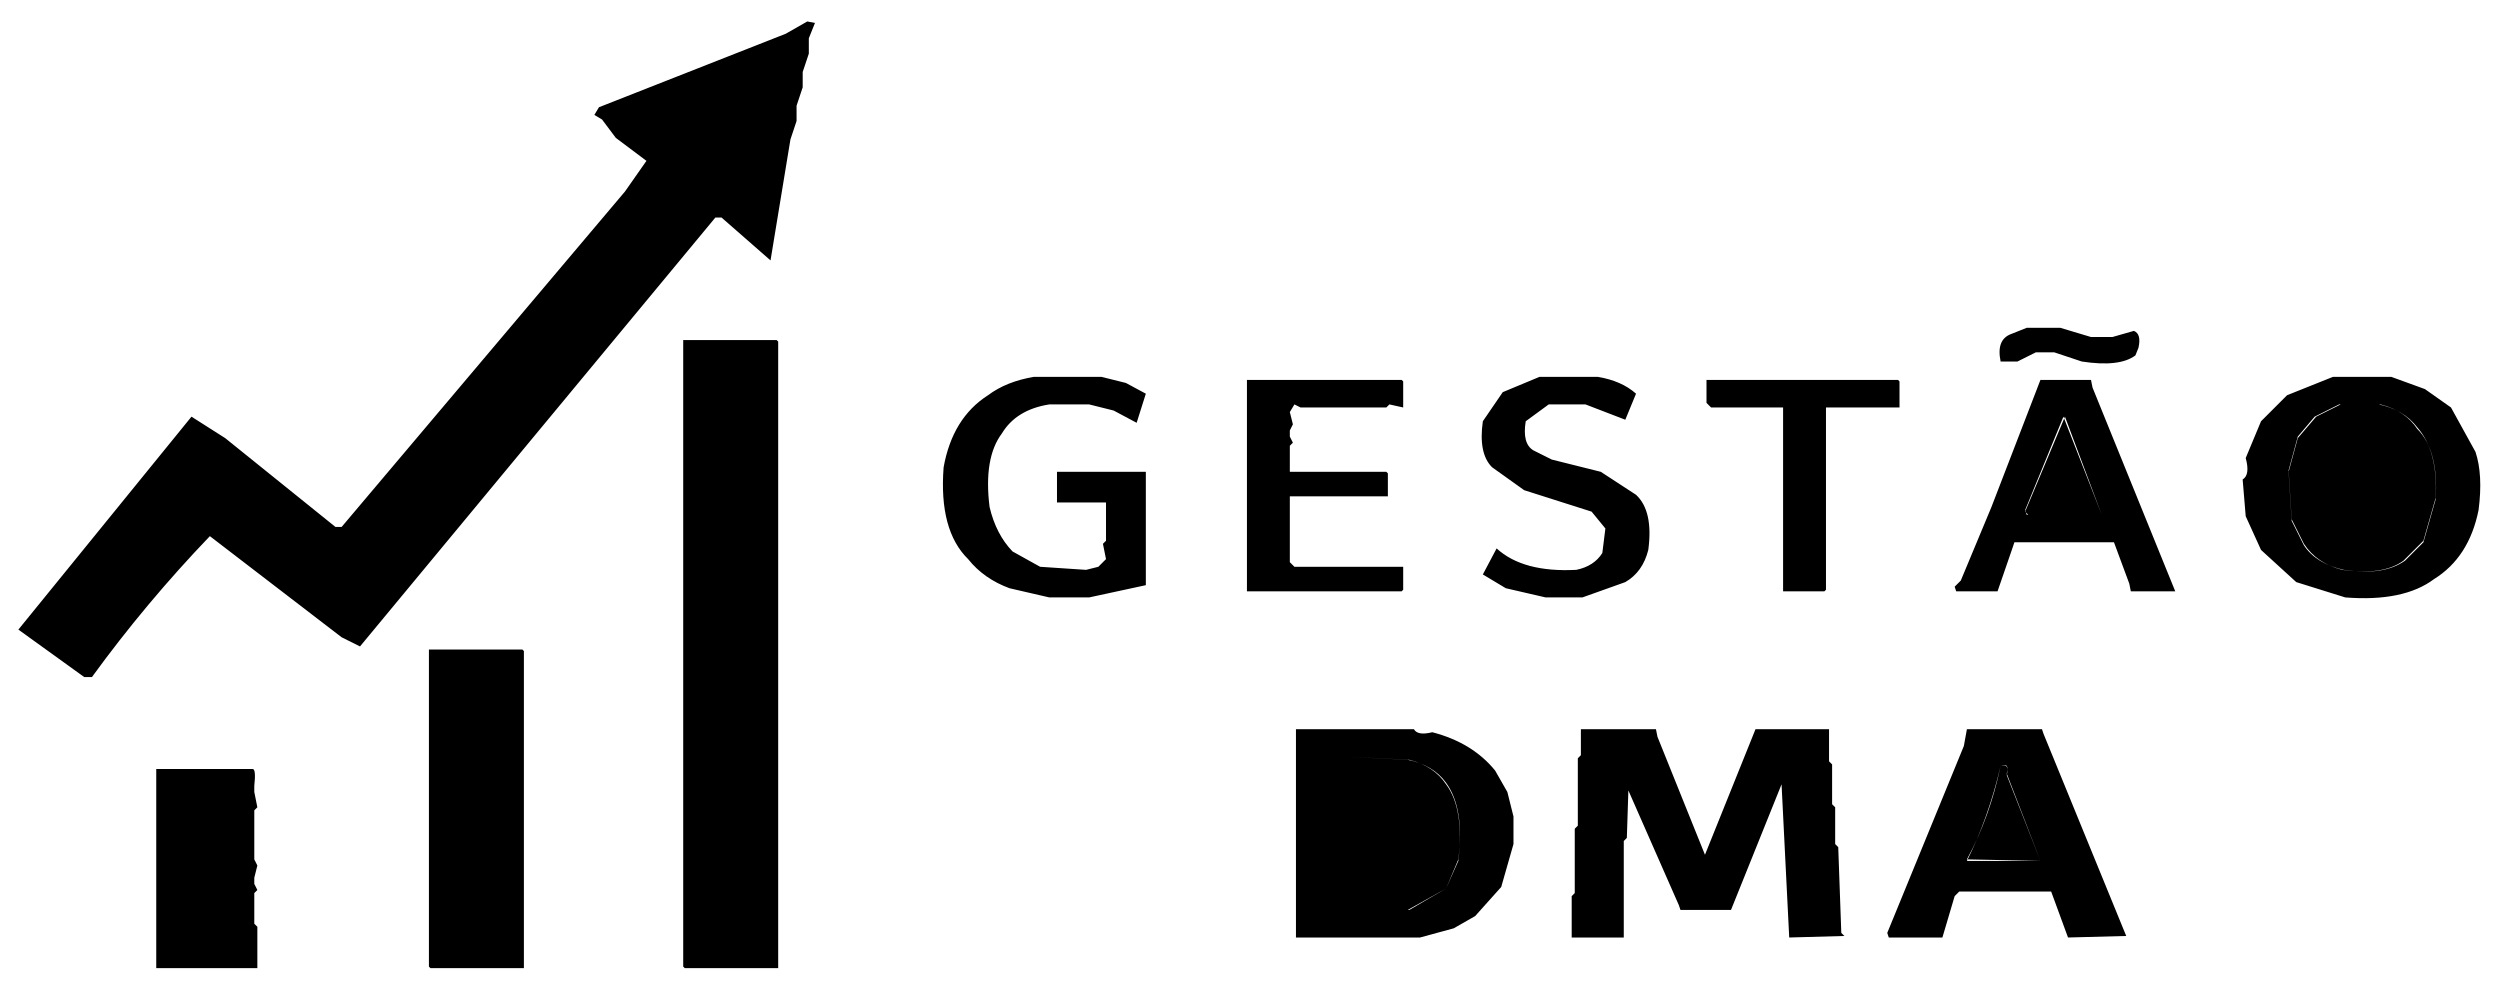
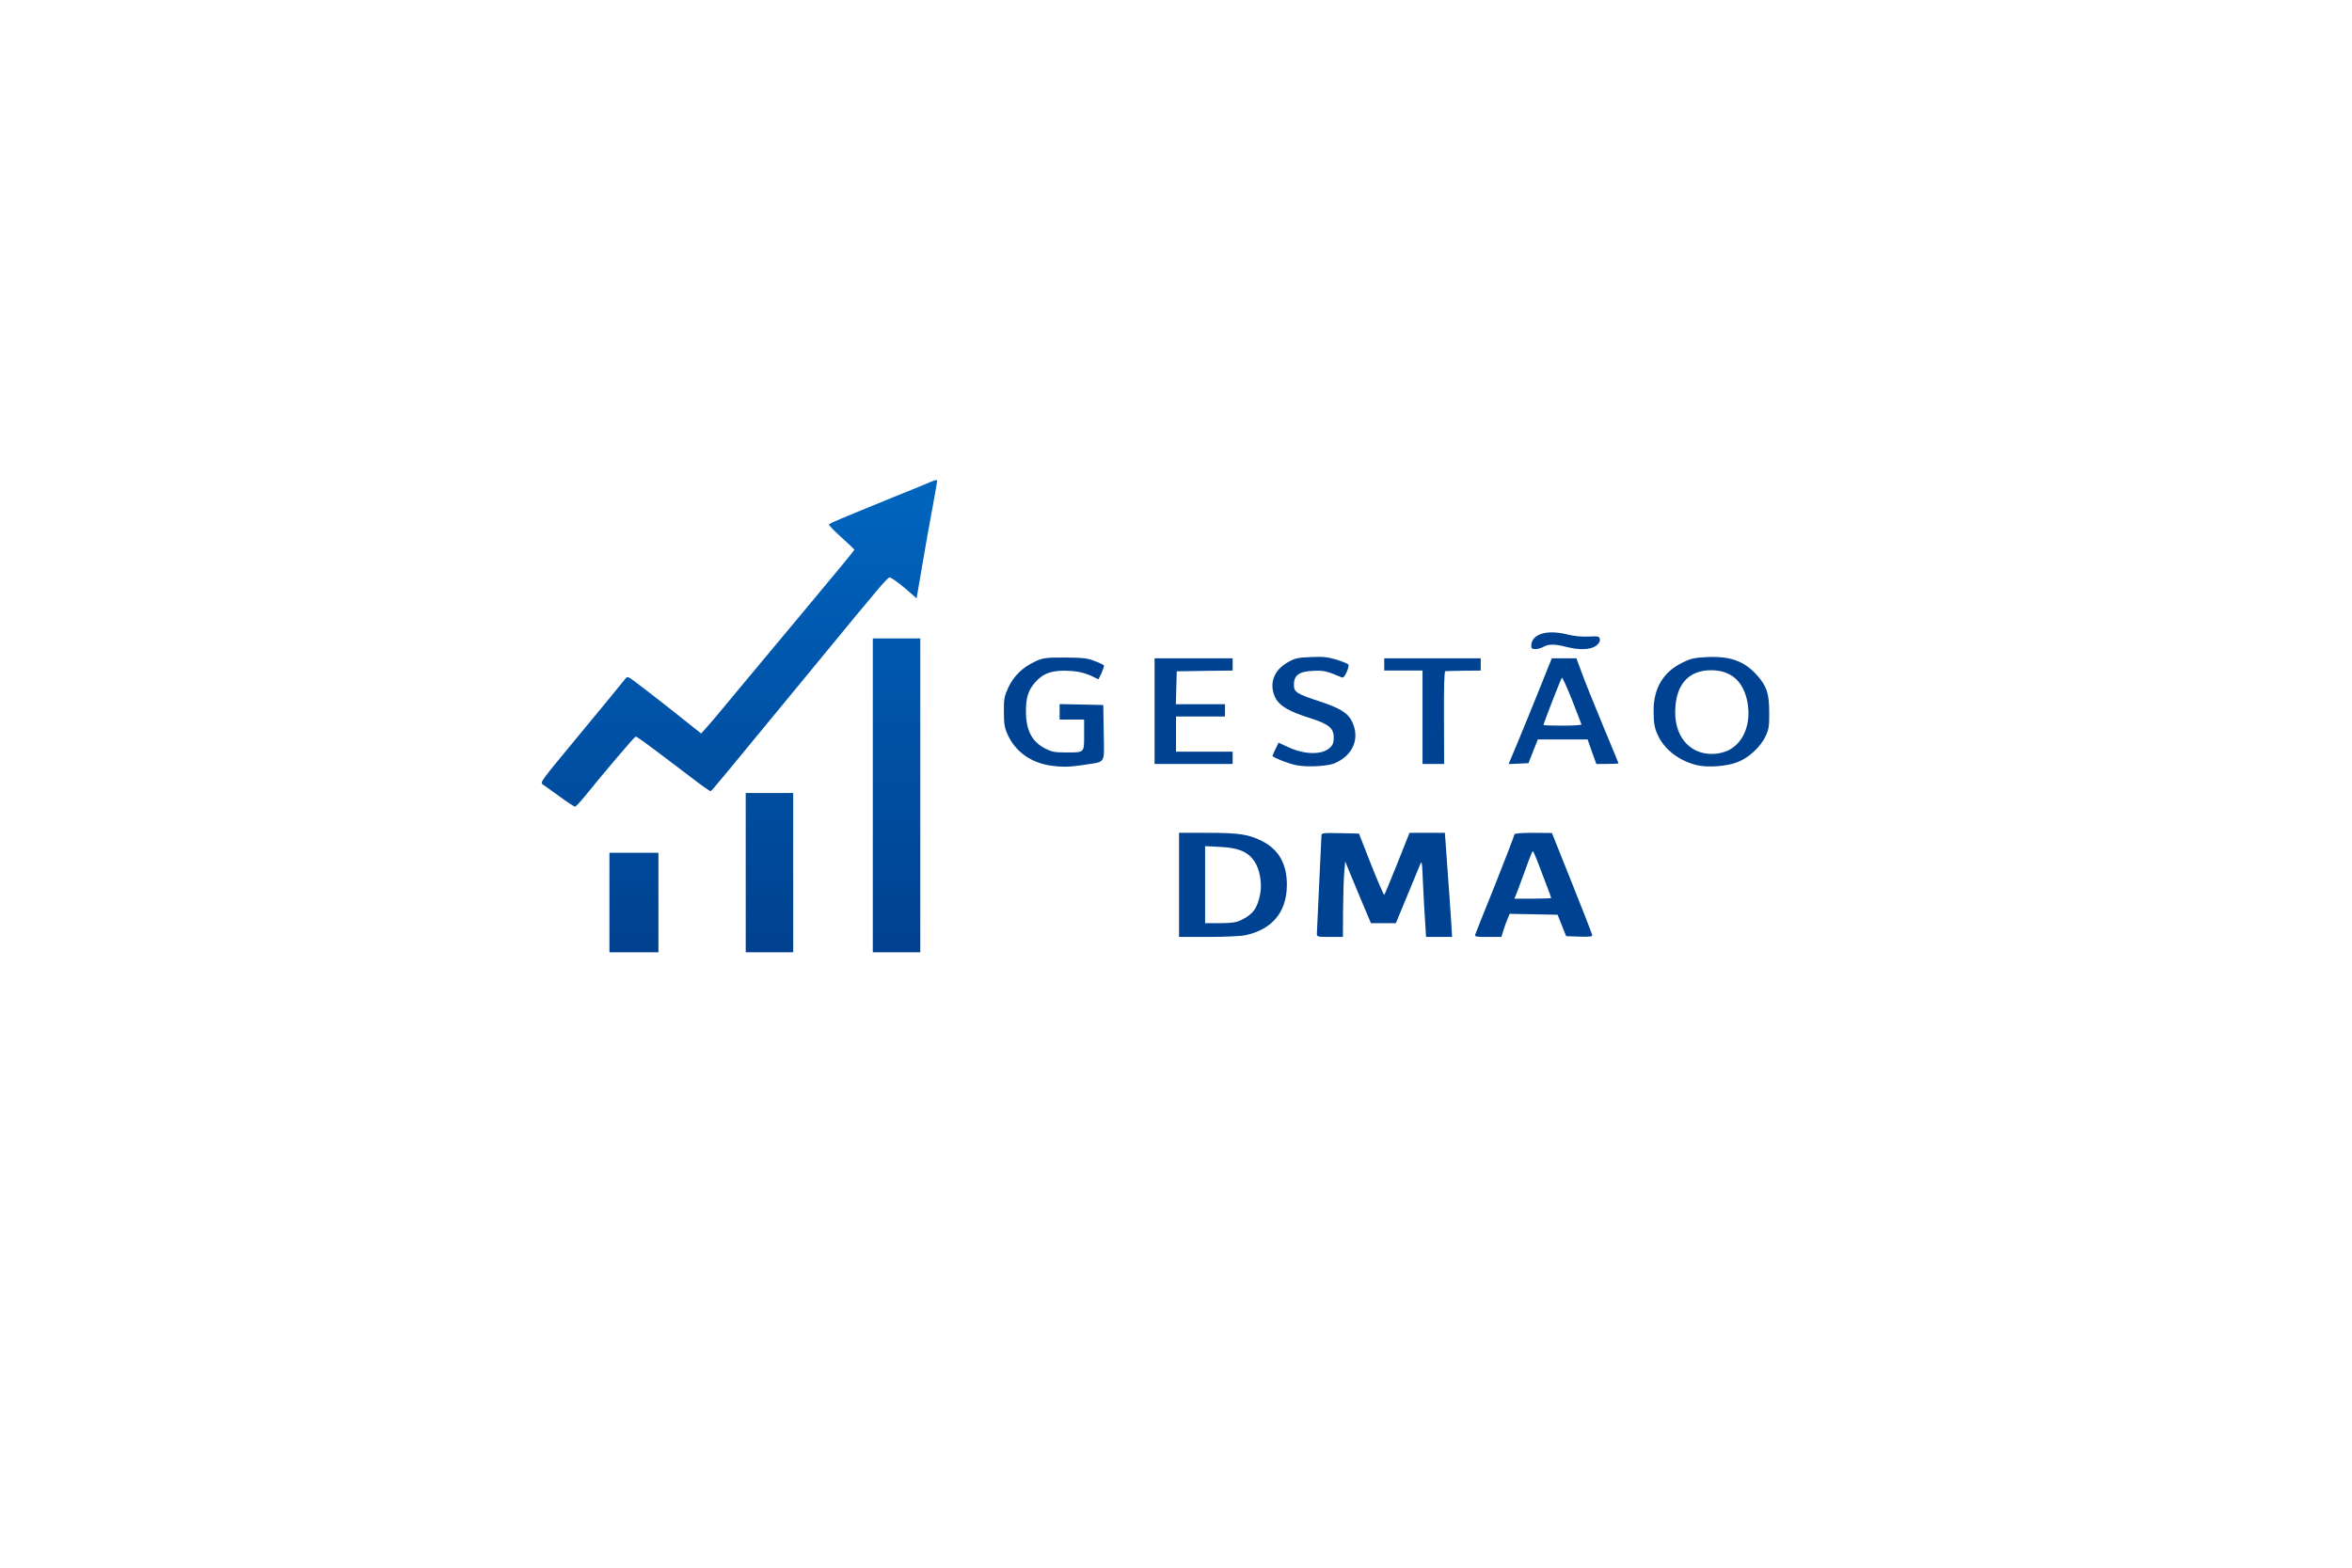
- <svg xmlns="http://www.w3.org/2000/svg" viewBox="0 0 816 322" role="img" aria-label="Gestão DMA" fill="currentColor">
-   <path fill-rule="evenodd" clip-rule="evenodd" d="M 263.5 7 L 266 7.5 L 264 12.5 L 264 17.5 L 262 23.5 L 262 28.5 L 260 34.5 L 260 39.5 L 258 45.5 L 251.5 85 L 235.5 71 L 233.5 71 L 117.5 211 L 111.5 208 L 68.5 175 Q 47.6 196.8 30 221 L 27.5 221 L 6 205.5 L 62.5 136 L 73.5 143 L 109.5 172 L 111.5 172 L 204 62.5 L 211 52.5 L 201 45 L 196.5 39 L 194 37.5 L 195.5 35 L 256.5 11 L 263.5 7 Z M 661.5 107 L 672.5 107 L 682.5 110 L 689.5 110 L 696.5 108 Q 699 109 698 113.5 L 697 116 Q 691.8 119.9 679.5 118 L 670.5 115 L 664.5 115 L 658.5 118 L 653 118 Q 651.5 110.8 656.5 109 L 661.5 107 Z M 223 111 L 253.5 111 L 254 111.5 L 254 316 L 223.5 316 L 223 315.5 L 223 111 Z M 337.5 123 L 359.5 123 L 367.5 125 L 374 128.5 L 371 138 L 363.5 134 L 355.5 132 L 342.5 132 Q 331.7 133.7 327 141.5 Q 321 149.5 323 165.5 Q 325.1 174.4 330.5 180 L 339.5 185 L 354.5 186 L 358.5 185 L 361 182.5 L 360 177.5 L 361 176.5 L 361 164 L 345 164 L 345 154 L 374 154 L 374 191 L 355.5 195 L 342.5 195 L 329.5 192 Q 321.1 188.9 316 182.5 Q 306.4 173.1 308 152.5 Q 310.9 136.4 322.5 129 Q 328.5 124.5 337.5 123 Z M 502.5 123 L 521.5 123 Q 529.3 124.3 534 128.5 L 530.5 137 L 517.5 132 L 505.5 132 L 498 137.5 Q 496.8 144.8 500.5 147 L 506.5 150 L 522.5 154 L 534 161.5 Q 539.7 166.8 538 179.5 Q 536.2 186.7 530.5 190 L 516.5 195 L 504.5 195 L 491.5 192 L 484 187.5 L 488.5 179 Q 497.1 186.9 514.5 186 Q 520.3 184.8 523 180.5 L 524 172.5 L 519.5 167 L 497.5 160 L 487 152.5 Q 482.5 148 484 137.5 L 490.5 128 L 502.5 123 Z M 761.5 123 L 780.5 123 L 791.5 127 L 800 133 L 808 147.5 Q 810.5 155 809 166.5 Q 805.9 181.9 794.5 189 Q 784.5 196.5 765.5 195 L 749.5 190 L 738 179.5 L 733 168.5 L 732 156.5 Q 734.5 155 733 149.5 L 738 137.5 L 746.5 129 L 761.5 123 Z M 764 132 L 756 136 L 750 143 L 747 154 L 748 170 L 752 178 Q 756 184 765 186 Q 778 188 785 183 L 791 177 L 795 163 Q 796 147 789 140 Q 785 134 777 132 L 764 132 Z M 407 124 L 457.5 124 L 458 124.5 L 458 133 L 453.5 132 L 452.5 133 L 424.5 133 L 422.5 132 L 421 134.5 L 422 138.5 L 421 140.5 L 421 142.5 L 422 144.5 L 421 145.5 L 421 154 L 452.5 154 L 453 154.5 L 453 162 L 421 162 L 421 183.5 L 422.5 185 L 458 185 L 458 192.5 L 457.5 193 L 407 193 L 407 124 Z M 557 124 L 619.5 124 L 620 124.5 L 620 133 L 596 133 L 596 192.5 L 595.5 193 L 582 193 L 582 133 L 558.5 133 L 557 131.5 L 557 124 Z M 666 124 L 682.5 124 L 683 126.5 L 710 193 L 695.5 193 L 695 190.5 L 690 177 L 657.5 177 L 657 178.5 L 652 193 L 638.5 193 L 638 191.5 L 640 189.5 L 650 165.5 L 666 124 Z M 674 136 L 661 167 L 662 168 L 686 168 L 674 136 Z M 140 212 L 170.5 212 L 171 212.5 L 171 316 L 140.5 316 L 140 315.5 L 140 212 Z M 423 238 L 461.5 238 Q 462.7 240.2 467.5 239 Q 480.6 242.4 488 251.5 L 492 258.5 L 494 266.5 L 494 275.5 L 490 289.5 L 481.5 299 L 474.5 303 L 463.5 306 L 423 306 L 423 238 Z M 440 247 L 440 297 L 460 297 L 472 290 L 476 281 Q 478 264 472 256 Q 468 250 460 248 L 440 247 Z M 516 238 L 540.5 238 L 541 240.5 L 556.5 279 L 573 238 L 597 238 L 597 248.5 L 598 249.5 L 598 262.5 L 599 263.5 L 599 275.5 L 600 276.5 L 601 304.5 L 602 305.5 L 584 306 L 581.5 256 L 565 297 L 548.5 297 L 548 295.5 L 531.5 258 L 531 273.5 L 530 274.5 L 530 306 L 513 306 L 513 292.5 L 514 291.5 L 514 270.5 L 515 269.5 L 515 247.5 L 516 246.5 L 516 238 Z M 642 238 L 666.5 238 L 667 239.5 L 694 305.5 L 675 306 L 669.5 291 L 639.5 291 L 638 292.5 L 634 306 L 616.5 306 L 616 304.5 L 641 243.5 L 642 238 Z M 653 250 Q 649 267 642 281 L 666 281 L 655 253 Q 656 249 653 250 Z M 51 251 L 82.5 251 Q 83.6 251.1 83 256.5 L 83 258.5 L 84 263.5 L 83 264.5 L 83 278.5 L 83 280.5 L 84 282.5 L 83 286.5 L 83 288.5 L 84 290.5 L 83 291.5 L 83 301.5 L 84 302.5 L 84 316 L 51 316 L 51 251 Z M 763.5 132 L 776.5 132 Q 784.7 133.8 789 139.5 Q 795.8 147.2 795 162.5 L 791 176.5 L 784.5 183 Q 777.9 187.9 764.5 186 Q 756.2 183.9 752 177.5 L 748 169.5 L 747 153.5 L 750 142.5 L 755.5 136 L 763.5 132 Z M 673.5 136 L 686 168 L 661.5 168 L 661 166.5 L 673.5 136 Z M 440 247 L 459.5 248 Q 467.8 249.7 472 255.5 Q 478.1 263.9 476 280.5 L 472 290 L 459.5 297 L 440 297 L 440 247 Z M 653 250 Q 656 248.8 655 252.5 L 666 281 L 642 280.5 Q 649.5 266.7 653 250 Z" />
+ <svg xmlns="http://www.w3.org/2000/svg" viewBox="0 0 1536 1024" role="img" aria-label="Gestão DMA">
+   <defs>
+     <linearGradient id="gdma-blue" x1="0" y1="312" x2="0" y2="623" gradientUnits="userSpaceOnUse">
+       <stop offset="0" stop-color="#0065BF" />
+       <stop offset="1" stop-color="#00418F" />
+     </linearGradient>
+   </defs>
+   <path fill="url(#gdma-blue)" fill-rule="evenodd" d="M398 589.5L398 557L414 557L430 557L430 589.5L430 622L414 622L398 622L398 589.5ZM487 570L487 518L502.5 518L518 518L518 570L518 622L502.5 622L487 622L487 570ZM570 519.5L570 417L585.5 417L601 417L601 519.5L601 622L585.5 622L570 622L570 519.5ZM365.5 520.3C360.6 516.8 355.7 513.2 354.6 512.5C352.6 511 352.5 511.2 376.7 481.9C392.7 462.6 407.5 444.6 408.6 443.1C409.6 441.9 410.2 442 413.1 444.1C416.7 446.6 440.1 464.8 451.2 473.8L457.9 479.1L461.3 475.3C464.6 471.7 468.6 466.9 490.5 440.5C496 434 513.4 413.1 529.2 394.1C545.1 375.1 558 359.4 558 359.1C557.9 358.8 554.1 355.1 549.5 351C544.9 346.9 541.3 343.1 541.4 342.7C541.5 341.9 546.1 340 584 324.5C595.3 320 606.2 315.5 608.2 314.6C611.1 313.4 612 313.3 612 314.2C612 314.9 610.6 322.7 609 331.5C607.3 340.3 604.3 357.2 602.3 369.2L598.6 390.8L590.6 383.9C586.1 380.1 581.8 377.1 581 377.2C579.3 377.6 576.3 381 533.6 433C469.5 510.9 464.9 516.5 464.1 516.8C463.7 516.9 458 512.9 451.5 507.9C420.6 484.4 415.8 480.9 415 481.2C414.1 481.5 392.7 506.7 382.7 519.2C379.3 523.4 376.1 526.9 375.5 526.9C374.9 526.8 370.4 523.9 365.5 520.3Z" />
+   <path fill="#004292" fill-rule="evenodd" d="M770 578L770 544L788.3 544C809.1 544 815.3 544.9 824.2 549.4C835.2 554.9 840.6 564.6 840.4 578.5C840.2 595.9 830.7 607.2 813.2 610.9C810.3 611.5 799.4 612 789 612L770 612L770 578ZM860 609.8C860 608.5 860.7 594 861.5 577.5C862.3 561 863 546.7 863 545.7C863 544.1 864.1 544 875.2 544.2L887.5 544.5L895.4 564.7C899.8 575.8 903.7 584.7 904 584.5C904.3 584.3 908.1 575.1 912.5 564.1L920.5 544L932 544L943.6 544L945.3 567.8C946.3 580.8 947.3 596.1 947.7 601.8L948.3 612L939.8 612L931.3 612L930.7 602.2C930.3 596.9 929.7 585.5 929.3 577C928.7 562.4 928.6 561.7 927.3 565C926.5 566.9 922.6 576.3 918.7 585.8L911.6 603L903.5 603L895.3 603L889.3 588.8C886 580.9 882.2 571.8 880.9 568.6L878.5 562.6L877.9 569.6C877.5 573.4 877.2 584.5 877.1 594.2L877 612L868.5 612C860.3 612 860 611.9 860 609.8ZM963.5 610.2C963.8 609.3 969.7 594.5 976.6 577.4C983.4 560.2 989 545.7 989 545.1C989 544.4 992.9 544 1001.2 544L1013.5 544.1L1026.5 576.6C1033.7 594.5 1039.6 609.8 1039.8 610.6C1040.1 611.8 1038.6 612 1031.5 611.8L1022.8 611.5L1020 604.5L1017.2 597.5L1001.6 597.2L985.9 596.9L984.5 600.3C983.7 602.1 982.5 605.5 981.8 607.8L980.5 612L971.6 612C963.6 612 962.8 611.8 963.5 610.2ZM810.5 601C818.3 597.3 821.2 593.2 823 583.8C824.3 576.9 822.7 567.7 819.2 562.6C814.9 556.3 808.9 553.8 797 553.2L787 552.7L787 577.9L787 603L796.8 603C804.3 603 807.4 602.5 810.5 601ZM1013 586.5C1013 586.2 1011.5 582 1009.6 577.2C1007.8 572.4 1005.2 565.7 1003.9 562.2C1002.6 558.8 1001.3 556 1001 556C1000.7 556 998.8 560.6 996.8 566.3C994.8 571.9 992.2 578.9 991.1 581.8L989 587L1001 587C1007.6 587 1013 586.8 1013 586.5ZM685 499.9C672.8 497.8 663 490.7 658.2 480.1C656 475.3 655.6 473.1 655.6 465C655.5 456.6 655.9 454.8 658.4 449.3C661.8 441.8 667.8 435.9 675.8 432.2C681.1 429.7 682.4 429.5 695.5 429.5C707.7 429.6 710.2 429.9 715.2 431.9C718.4 433.1 721 434.4 721 434.8C721 436.3 717.6 444 717.1 443.7C710.4 440 705.6 438.6 698.4 438.2C687.4 437.6 681.4 439.6 676.2 445.5C671.5 450.8 670 455.5 670 464.7C670 476.8 673.8 484.3 682.3 488.8C686.8 491.1 688.7 491.5 696 491.5C708.4 491.5 708 491.9 708 480L708 470L700 470L692 470L692 465L692 459.9L706.2 460.2L720.5 460.5L720.8 478.6C721.1 499.5 722.4 497.3 708.6 499.5C698.6 501.1 693.2 501.2 685 499.9ZM847 499.9C842.2 499.1 831 494.7 831 493.7C831 493.5 831.9 491.5 833 489.2L835 485.1L841.2 488C852 493 863.3 493.2 868.4 488.5C870.5 486.6 871 485.2 871 481.6C871 475.6 867.7 472.9 855.1 468.9C841.9 464.8 835.6 461 833 456C828.5 447.1 831.6 437.9 841 432.6C845.8 429.9 847.6 429.5 856.2 429.2C864 428.8 867.2 429.2 872.9 430.9C876.7 432.1 880.2 433.5 880.6 434.1C880.9 434.7 880.4 437 879.4 439.1C878.1 442 877.2 442.9 876.1 442.4C866.5 438.3 864.2 437.8 857.3 438.2C848.4 438.6 845 441.1 845 447.2C845 452.1 846.7 453.2 861.7 458.1C875.2 462.6 880.2 465.6 883 471.4C888.3 482.4 883.6 493.5 871.5 498.6C866.9 500.5 854.1 501.2 847 499.9ZM1109.2 500C1097.7 497.6 1087.8 490.4 1083.2 481.3C1080.5 475.9 1079.9 472.7 1079.9 464C1079.9 449.5 1086.3 438.9 1098.6 432.9C1104.2 430.1 1106.4 429.6 1114.8 429.2C1129.9 428.5 1139.1 431.8 1147.3 440.9C1153.7 448 1155.4 452.9 1155.4 465C1155.5 474 1155.2 476.3 1153.1 480.7C1149.9 487.8 1142 495.1 1134.5 497.9C1127.8 500.5 1116 501.4 1109.2 500ZM754 464.5L754 430L779.5 430L805 430L805 434L805 438L786.8 438.2L768.5 438.5L768.2 449.2L767.9 460L784 460L800 460L800 464L800 468L784 468L768 468L768 479.5L768 491L786.5 491L805 491L805 495L805 499L779.5 499L754 499L754 464.5ZM929 468.5L929 438L916.5 438L904 438L904 434L904 430L935.5 430L967 430L967 434L967 438L956 438.1C950 438.2 944.5 438.3 943.9 438.4C943.2 438.5 942.9 448.2 943 468.8L943.1 499L936 499L929 499L929 468.5ZM991.2 484.8C994.5 476.9 1000.8 461.4 1005.3 450.2L1013.4 430L1021.4 430L1029.5 430L1032.9 439.2C1034.7 444.3 1040.9 459.6 1046.6 473.4C1052.3 487.1 1057 498.4 1057 498.6C1057 498.8 1053.7 499 1049.7 499L1042.5 499L1039.6 491L1036.8 483L1020.5 483L1004.3 483L1001.2 490.8L998.2 498.5L991.7 498.8L985.2 499.1L991.2 484.8ZM1129 490C1139.6 484.5 1144.3 470.7 1140.6 456C1137.5 444.1 1129.7 437.9 1117.7 437.8C1102.4 437.7 1094 447.5 1094 465.4C1094 482.8 1105.3 494 1121 492.3C1123.5 492 1127.1 491 1129 490ZM1032.8 473.2C1032.7 472.7 1029.8 465.5 1026.6 457.1C1023.3 448.8 1020.3 442.3 1020 442.7C1019.3 443.5 1008 472.5 1008 473.5C1008 473.8 1013.7 474 1020.6 474C1027.5 474 1033 473.6 1032.8 473.2ZM1000 421.9C1000 414.1 1010.3 410.9 1024.3 414.6C1027.9 415.5 1033.2 416 1037.4 415.8C1044 415.5 1044.5 415.6 1044.8 417.6C1045 419.1 1044.1 420.5 1042.2 421.9C1038.5 424.5 1031.1 424.7 1022.7 422.5C1015.5 420.6 1011.2 420.6 1008 422.5C1006.6 423.3 1004.3 423.9 1002.8 424C1000.6 424 1000 423.5 1000 421.9Z" />
</svg>
